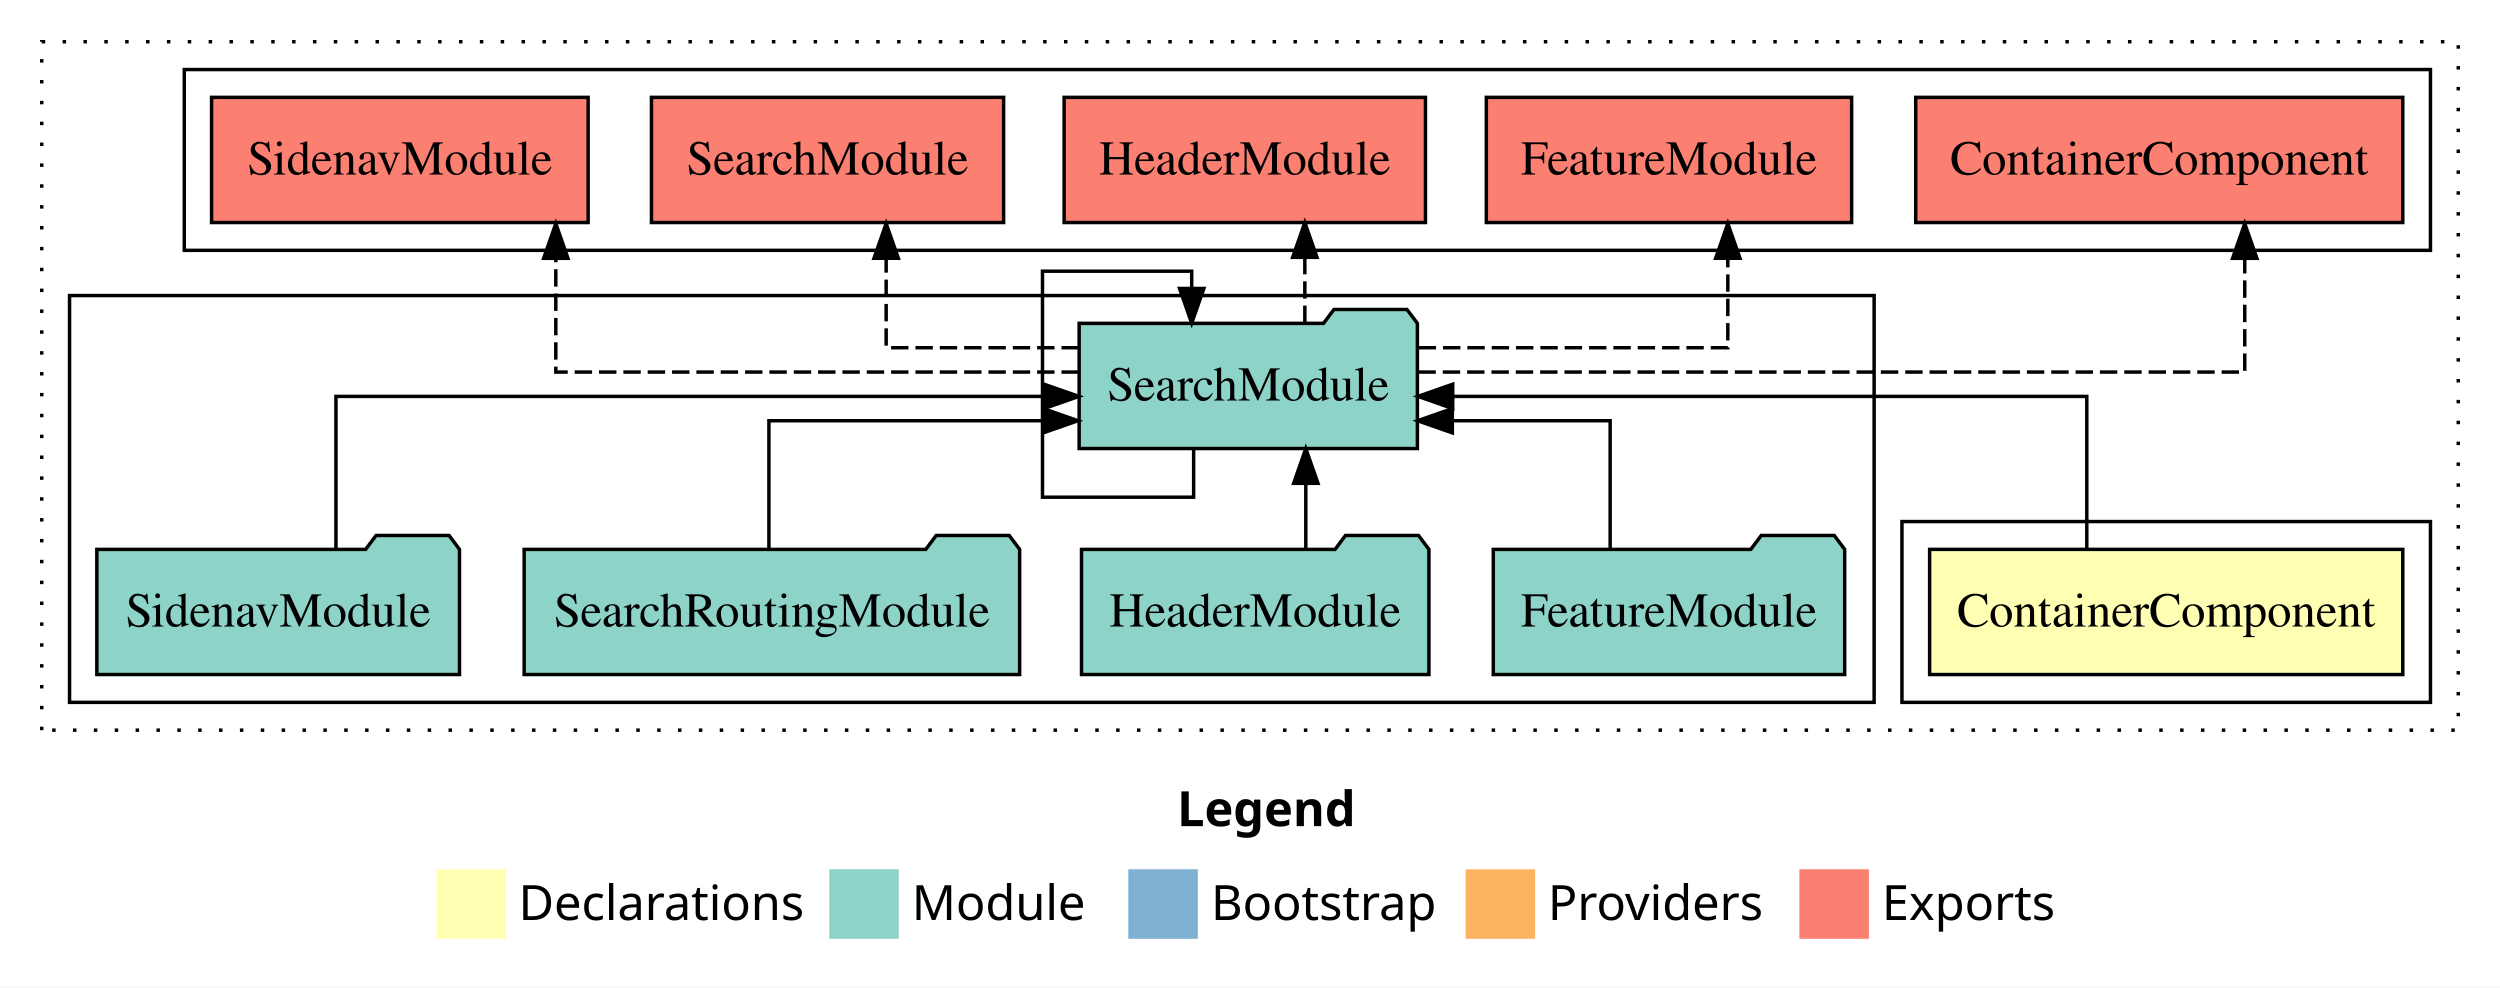
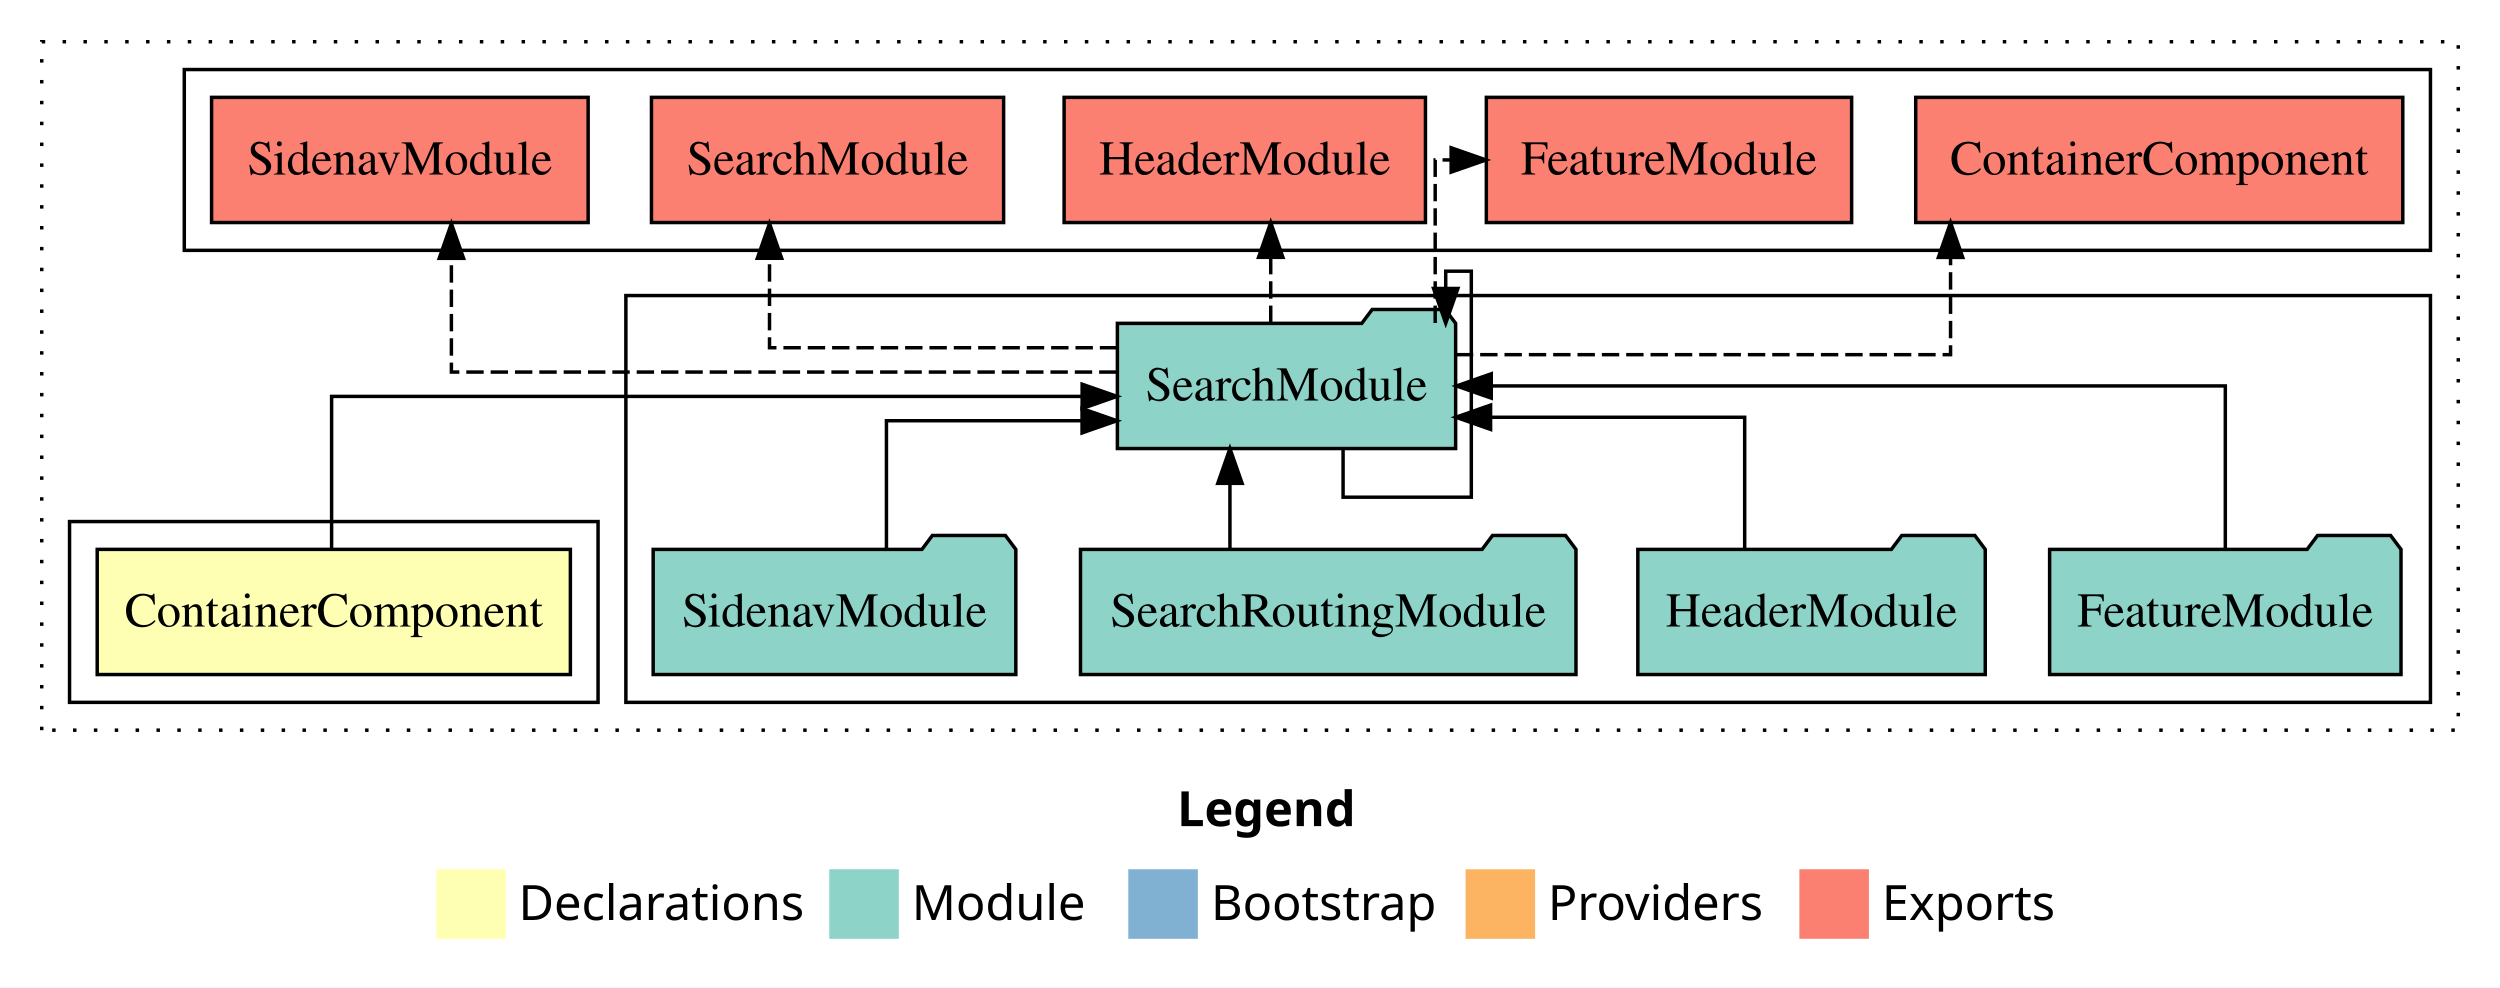
<svg xmlns="http://www.w3.org/2000/svg" width="719pt" height="284pt" viewBox="0.00 0.00 719.00 284.00">
  <g id="graph0" class="graph" transform="scale(1 1) rotate(0) translate(4 280)">
    <polygon fill="white" stroke="transparent" points="-4,4 -4,-280 715,-280 715,4 -4,4" />
    <text text-anchor="start" x="334.51" y="-42.4" font-family="sans-serif" font-weight="bold" font-size="14.00">Legend</text>
    <polygon fill="#ffffb3" stroke="transparent" points="121.5,-10 121.5,-30 141.5,-30 141.5,-10 121.5,-10" />
    <text text-anchor="start" x="145.13" y="-15.4" font-family="sans-serif" font-size="14.00">  Declarations</text>
    <polygon fill="#8dd3c7" stroke="transparent" points="234.5,-10 234.5,-30 254.5,-30 254.5,-10 234.5,-10" />
    <text text-anchor="start" x="258.23" y="-15.4" font-family="sans-serif" font-size="14.00">  Module</text>
    <polygon fill="#80b1d3" stroke="transparent" points="320.5,-10 320.5,-30 340.5,-30 340.5,-10 320.5,-10" />
    <text text-anchor="start" x="344.28" y="-15.4" font-family="sans-serif" font-size="14.00">  Bootstrap</text>
    <polygon fill="#fdb462" stroke="transparent" points="417.5,-10 417.5,-30 437.5,-30 437.5,-10 417.5,-10" />
    <text text-anchor="start" x="441.17" y="-15.4" font-family="sans-serif" font-size="14.00">  Providers</text>
    <polygon fill="#fb8072" stroke="transparent" points="513.5,-10 513.5,-30 533.5,-30 533.5,-10 513.5,-10" />
    <text text-anchor="start" x="537.23" y="-15.4" font-family="sans-serif" font-size="14.00">  Exports</text>
    <g id="clust1" class="cluster">
      <polygon fill="none" stroke="black" stroke-dasharray="1,5" points="8,-70 8,-268 703,-268 703,-70 8,-70" />
    </g>
-     <g id="clust2" class="cluster">
-       <polygon fill="none" stroke="black" points="543,-78 543,-130 695,-130 695,-78 543,-78" />
+     <g id="clust4" class="cluster">
+       <polygon fill="none" stroke="black" points="176,-78 176,-195 695,-195 695,-78 176,-78" />
    </g>
    <g id="clust5" class="cluster">
      <polygon fill="none" stroke="black" points="49,-208 49,-260 695,-260 695,-208 49,-208" />
    </g>
-     <g id="clust4" class="cluster">
-       <polygon fill="none" stroke="black" points="16,-78 16,-195 535,-195 535,-78 16,-78" />
+     <g id="clust2" class="cluster">
+       <polygon fill="none" stroke="black" points="16,-78 16,-130 168,-130 168,-78 16,-78" />
    </g>
    <g id="node1" class="node">
-       <polygon fill="#ffffb3" stroke="black" points="687.04,-122 550.96,-122 550.96,-86 687.04,-86 687.04,-122" />
-       <text text-anchor="middle" x="619" y="-99.8" font-family="Times,serif" font-size="14.00">ContainerComponent</text>
+       <polygon fill="#ffffb3" stroke="black" points="160.04,-122 23.96,-122 23.96,-86 160.04,-86 160.04,-122" />
+       <text text-anchor="middle" x="92" y="-99.8" font-family="Times,serif" font-size="14.00">ContainerComponent</text>
    </g>
    <g id="node2" class="node">
-       <polygon fill="#8dd3c7" stroke="black" points="403.64,-187 400.64,-191 379.64,-191 376.64,-187 306.36,-187 306.36,-151 403.64,-151 403.64,-187" />
-       <text text-anchor="middle" x="355" y="-164.8" font-family="Times,serif" font-size="14.00">SearchModule</text>
+       <polygon fill="#8dd3c7" stroke="black" points="414.64,-187 411.64,-191 390.64,-191 387.64,-187 317.36,-187 317.36,-151 414.64,-151 414.64,-187" />
+       <text text-anchor="middle" x="366" y="-164.8" font-family="Times,serif" font-size="14.00">SearchModule</text>
    </g>
    <g id="edge1" class="edge">
-       <path fill="none" stroke="black" d="M596.16,-122.27C596.16,-140.56 596.16,-166 596.16,-166 596.16,-166 413.8,-166 413.8,-166" />
-       <polygon fill="black" stroke="black" points="413.8,-162.5 403.8,-166 413.8,-169.5 413.8,-162.5" />
+       <path fill="none" stroke="black" d="M91.37,-122.27C91.37,-140.56 91.37,-166 91.37,-166 91.37,-166 307.22,-166 307.22,-166" />
+       <polygon fill="black" stroke="black" points="307.22,-169.5 317.22,-166 307.22,-162.5 307.22,-169.5" />
    </g>
    <g id="edge4" class="edge">
-       <path fill="none" stroke="black" d="M339.29,-150.76C339.29,-143.57 339.29,-137 339.29,-137 339.29,-137 295.82,-137 295.82,-137 295.82,-137 295.82,-202 295.82,-202 295.82,-202 338.73,-202 338.73,-202 338.73,-202 338.73,-197.04 338.73,-197.04" />
-       <polygon fill="black" stroke="black" points="342.23,-197.04 338.73,-187.04 335.23,-197.04 342.23,-197.04" />
+       <path fill="none" stroke="black" d="M382.27,-150.76C382.27,-143.57 382.27,-137 382.27,-137 382.27,-137 419.15,-137 419.15,-137 419.15,-137 419.15,-202 419.15,-202 419.15,-202 411.79,-202 411.79,-202 411.79,-202 411.79,-197.04 411.79,-197.04" />
+       <polygon fill="black" stroke="black" points="415.29,-197.04 411.79,-187.04 408.29,-197.04 415.29,-197.04" />
    </g>
    <g id="node7" class="node">
      <polygon fill="#fb8072" stroke="black" points="687.04,-252 546.96,-252 546.96,-216 687.04,-216 687.04,-252" />
      <text text-anchor="middle" x="617" y="-229.8" font-family="Times,serif" font-size="14.00">ContainerComponent </text>
    </g>
    <g id="edge7" class="edge">
-       <path fill="none" stroke="black" stroke-dasharray="5,2" d="M403.94,-173C485.79,-173 641.59,-173 641.59,-173 641.59,-173 641.59,-205.7 641.59,-205.7" />
-       <polygon fill="black" stroke="black" points="638.09,-205.7 641.59,-215.7 645.09,-205.7 638.09,-205.7" />
+       <path fill="none" stroke="black" stroke-dasharray="5,2" d="M414.69,-178C471.27,-178 556.98,-178 556.98,-178 556.98,-178 556.98,-205.97 556.98,-205.97" />
+       <polygon fill="black" stroke="black" points="553.48,-205.97 556.98,-215.97 560.48,-205.97 553.48,-205.97" />
    </g>
    <g id="node8" class="node">
      <polygon fill="#fb8072" stroke="black" points="528.53,-252 423.47,-252 423.47,-216 528.53,-216 528.53,-252" />
      <text text-anchor="middle" x="476" y="-229.8" font-family="Times,serif" font-size="14.00">FeatureModule </text>
    </g>
    <g id="edge8" class="edge">
-       <path fill="none" stroke="black" stroke-dasharray="5,2" d="M404.01,-180C443.66,-180 492.92,-180 492.92,-180 492.92,-180 492.92,-205.72 492.92,-205.72" />
-       <polygon fill="black" stroke="black" points="489.42,-205.72 492.92,-215.72 496.42,-205.72 489.42,-205.72" />
+       <path fill="none" stroke="black" stroke-dasharray="5,2" d="M408.76,-187.11C408.76,-206.34 408.76,-234 408.76,-234 408.76,-234 413.35,-234 413.35,-234" />
+       <polygon fill="black" stroke="black" points="413.35,-237.5 423.35,-234 413.35,-230.5 413.35,-237.5" />
    </g>
    <g id="node9" class="node">
      <polygon fill="#fb8072" stroke="black" points="405.96,-252 302.04,-252 302.04,-216 405.96,-216 405.96,-252" />
      <text text-anchor="middle" x="354" y="-229.8" font-family="Times,serif" font-size="14.00">HeaderModule </text>
    </g>
    <g id="edge9" class="edge">
-       <path fill="none" stroke="black" stroke-dasharray="5,2" d="M371.27,-187.11C371.27,-187.11 371.27,-205.99 371.27,-205.99" />
-       <polygon fill="black" stroke="black" points="367.77,-205.99 371.27,-215.99 374.77,-205.99 367.77,-205.99" />
+       <path fill="none" stroke="black" stroke-dasharray="5,2" d="M361.46,-187.11C361.46,-187.11 361.46,-205.99 361.46,-205.99" />
+       <polygon fill="black" stroke="black" points="357.96,-205.99 361.46,-215.99 364.96,-205.99 357.96,-205.99" />
    </g>
    <g id="node10" class="node">
      <polygon fill="#fb8072" stroke="black" points="284.64,-252 183.36,-252 183.36,-216 284.64,-216 284.64,-252" />
      <text text-anchor="middle" x="234" y="-229.8" font-family="Times,serif" font-size="14.00">SearchModule </text>
    </g>
    <g id="edge10" class="edge">
-       <path fill="none" stroke="black" stroke-dasharray="5,2" d="M306.28,-180C279.18,-180 250.86,-180 250.86,-180 250.86,-180 250.86,-205.72 250.86,-205.72" />
-       <polygon fill="black" stroke="black" points="247.36,-205.72 250.86,-215.72 254.36,-205.72 247.36,-205.72" />
+       <path fill="none" stroke="black" stroke-dasharray="5,2" d="M317.31,-180C273.95,-180 217.31,-180 217.31,-180 217.31,-180 217.31,-205.72 217.31,-205.72" />
+       <polygon fill="black" stroke="black" points="213.81,-205.72 217.31,-215.72 220.81,-205.72 213.81,-205.72" />
    </g>
    <g id="node11" class="node">
      <polygon fill="#fb8072" stroke="black" points="165.15,-252 56.85,-252 56.85,-216 165.15,-216 165.15,-252" />
      <text text-anchor="middle" x="111" y="-229.8" font-family="Times,serif" font-size="14.00">SidenavModule </text>
    </g>
    <g id="edge11" class="edge">
-       <path fill="none" stroke="black" stroke-dasharray="5,2" d="M306.28,-173C247.32,-173 155.85,-173 155.85,-173 155.85,-173 155.85,-205.7 155.85,-205.7" />
-       <polygon fill="black" stroke="black" points="152.35,-205.7 155.85,-215.7 159.35,-205.7 152.35,-205.7" />
+       <path fill="none" stroke="black" stroke-dasharray="5,2" d="M317.11,-173C246.88,-173 125.82,-173 125.82,-173 125.82,-173 125.82,-205.7 125.82,-205.7" />
+       <polygon fill="black" stroke="black" points="122.32,-205.7 125.82,-215.7 129.32,-205.7 122.32,-205.7" />
    </g>
    <g id="node3" class="node">
-       <polygon fill="#8dd3c7" stroke="black" points="526.53,-122 523.53,-126 502.53,-126 499.53,-122 425.47,-122 425.47,-86 526.53,-86 526.53,-122" />
-       <text text-anchor="middle" x="476" y="-99.8" font-family="Times,serif" font-size="14.00">FeatureModule</text>
+       <polygon fill="#8dd3c7" stroke="black" points="686.53,-122 683.53,-126 662.53,-126 659.53,-122 585.47,-122 585.47,-86 686.53,-86 686.53,-122" />
+       <text text-anchor="middle" x="636" y="-99.8" font-family="Times,serif" font-size="14.00">FeatureModule</text>
    </g>
    <g id="edge2" class="edge">
-       <path fill="none" stroke="black" d="M459.08,-122.01C459.08,-138.05 459.08,-159 459.08,-159 459.08,-159 413.69,-159 413.69,-159" />
-       <polygon fill="black" stroke="black" points="413.69,-155.5 403.69,-159 413.69,-162.5 413.69,-155.5" />
+       <path fill="none" stroke="black" d="M636,-122.11C636,-141.34 636,-169 636,-169 636,-169 424.89,-169 424.89,-169" />
+       <polygon fill="black" stroke="black" points="424.89,-165.5 414.89,-169 424.89,-172.5 424.89,-165.5" />
    </g>
    <g id="node4" class="node">
-       <polygon fill="#8dd3c7" stroke="black" points="406.96,-122 403.96,-126 382.96,-126 379.96,-122 307.04,-122 307.04,-86 406.96,-86 406.96,-122" />
-       <text text-anchor="middle" x="357" y="-99.8" font-family="Times,serif" font-size="14.00">HeaderModule</text>
+       <polygon fill="#8dd3c7" stroke="black" points="566.96,-122 563.96,-126 542.96,-126 539.96,-122 467.04,-122 467.04,-86 566.96,-86 566.96,-122" />
+       <text text-anchor="middle" x="517" y="-99.8" font-family="Times,serif" font-size="14.00">HeaderModule</text>
    </g>
    <g id="edge3" class="edge">
-       <path fill="none" stroke="black" d="M371.55,-122.11C371.55,-122.11 371.55,-140.99 371.55,-140.99" />
-       <polygon fill="black" stroke="black" points="368.05,-140.99 371.55,-150.99 375.05,-140.99 368.05,-140.99" />
+       <path fill="none" stroke="black" d="M497.77,-122.03C497.77,-138.4 497.77,-160 497.77,-160 497.77,-160 424.69,-160 424.69,-160" />
+       <polygon fill="black" stroke="black" points="424.69,-156.5 414.69,-160 424.69,-163.5 424.69,-156.5" />
    </g>
    <g id="node5" class="node">
-       <polygon fill="#8dd3c7" stroke="black" points="289.25,-122 286.25,-126 265.25,-126 262.25,-122 146.75,-122 146.75,-86 289.25,-86 289.25,-122" />
-       <text text-anchor="middle" x="218" y="-99.8" font-family="Times,serif" font-size="14.00">SearchRoutingModule</text>
+       <polygon fill="#8dd3c7" stroke="black" points="449.25,-122 446.25,-126 425.25,-126 422.25,-122 306.75,-122 306.75,-86 449.25,-86 449.25,-122" />
+       <text text-anchor="middle" x="378" y="-99.8" font-family="Times,serif" font-size="14.00">SearchRoutingModule</text>
    </g>
    <g id="edge5" class="edge">
-       <path fill="none" stroke="black" d="M217.14,-122.01C217.14,-138.05 217.14,-159 217.14,-159 217.14,-159 296.01,-159 296.01,-159" />
-       <polygon fill="black" stroke="black" points="296.01,-162.5 306.01,-159 296.01,-155.5 296.01,-162.5" />
+       <path fill="none" stroke="black" d="M349.73,-122.11C349.73,-122.11 349.73,-140.99 349.73,-140.99" />
+       <polygon fill="black" stroke="black" points="346.23,-140.99 349.73,-150.99 353.23,-140.99 346.23,-140.99" />
    </g>
    <g id="node6" class="node">
-       <polygon fill="#8dd3c7" stroke="black" points="128.15,-122 125.15,-126 104.15,-126 101.15,-122 23.85,-122 23.85,-86 128.15,-86 128.15,-122" />
-       <text text-anchor="middle" x="76" y="-99.8" font-family="Times,serif" font-size="14.00">SidenavModule</text>
+       <polygon fill="#8dd3c7" stroke="black" points="288.15,-122 285.15,-126 264.15,-126 261.15,-122 183.85,-122 183.85,-86 288.15,-86 288.15,-122" />
+       <text text-anchor="middle" x="236" y="-99.8" font-family="Times,serif" font-size="14.00">SidenavModule</text>
    </g>
    <g id="edge6" class="edge">
-       <path fill="none" stroke="black" d="M92.62,-122.27C92.62,-140.56 92.62,-166 92.62,-166 92.62,-166 296.26,-166 296.26,-166" />
-       <polygon fill="black" stroke="black" points="296.26,-169.5 306.26,-166 296.26,-162.5 296.26,-169.5" />
+       <path fill="none" stroke="black" d="M250.94,-122.01C250.94,-138.05 250.94,-159 250.94,-159 250.94,-159 307.2,-159 307.2,-159" />
+       <polygon fill="black" stroke="black" points="307.2,-162.5 317.2,-159 307.2,-155.5 307.2,-162.5" />
    </g>
  </g>
</svg>
